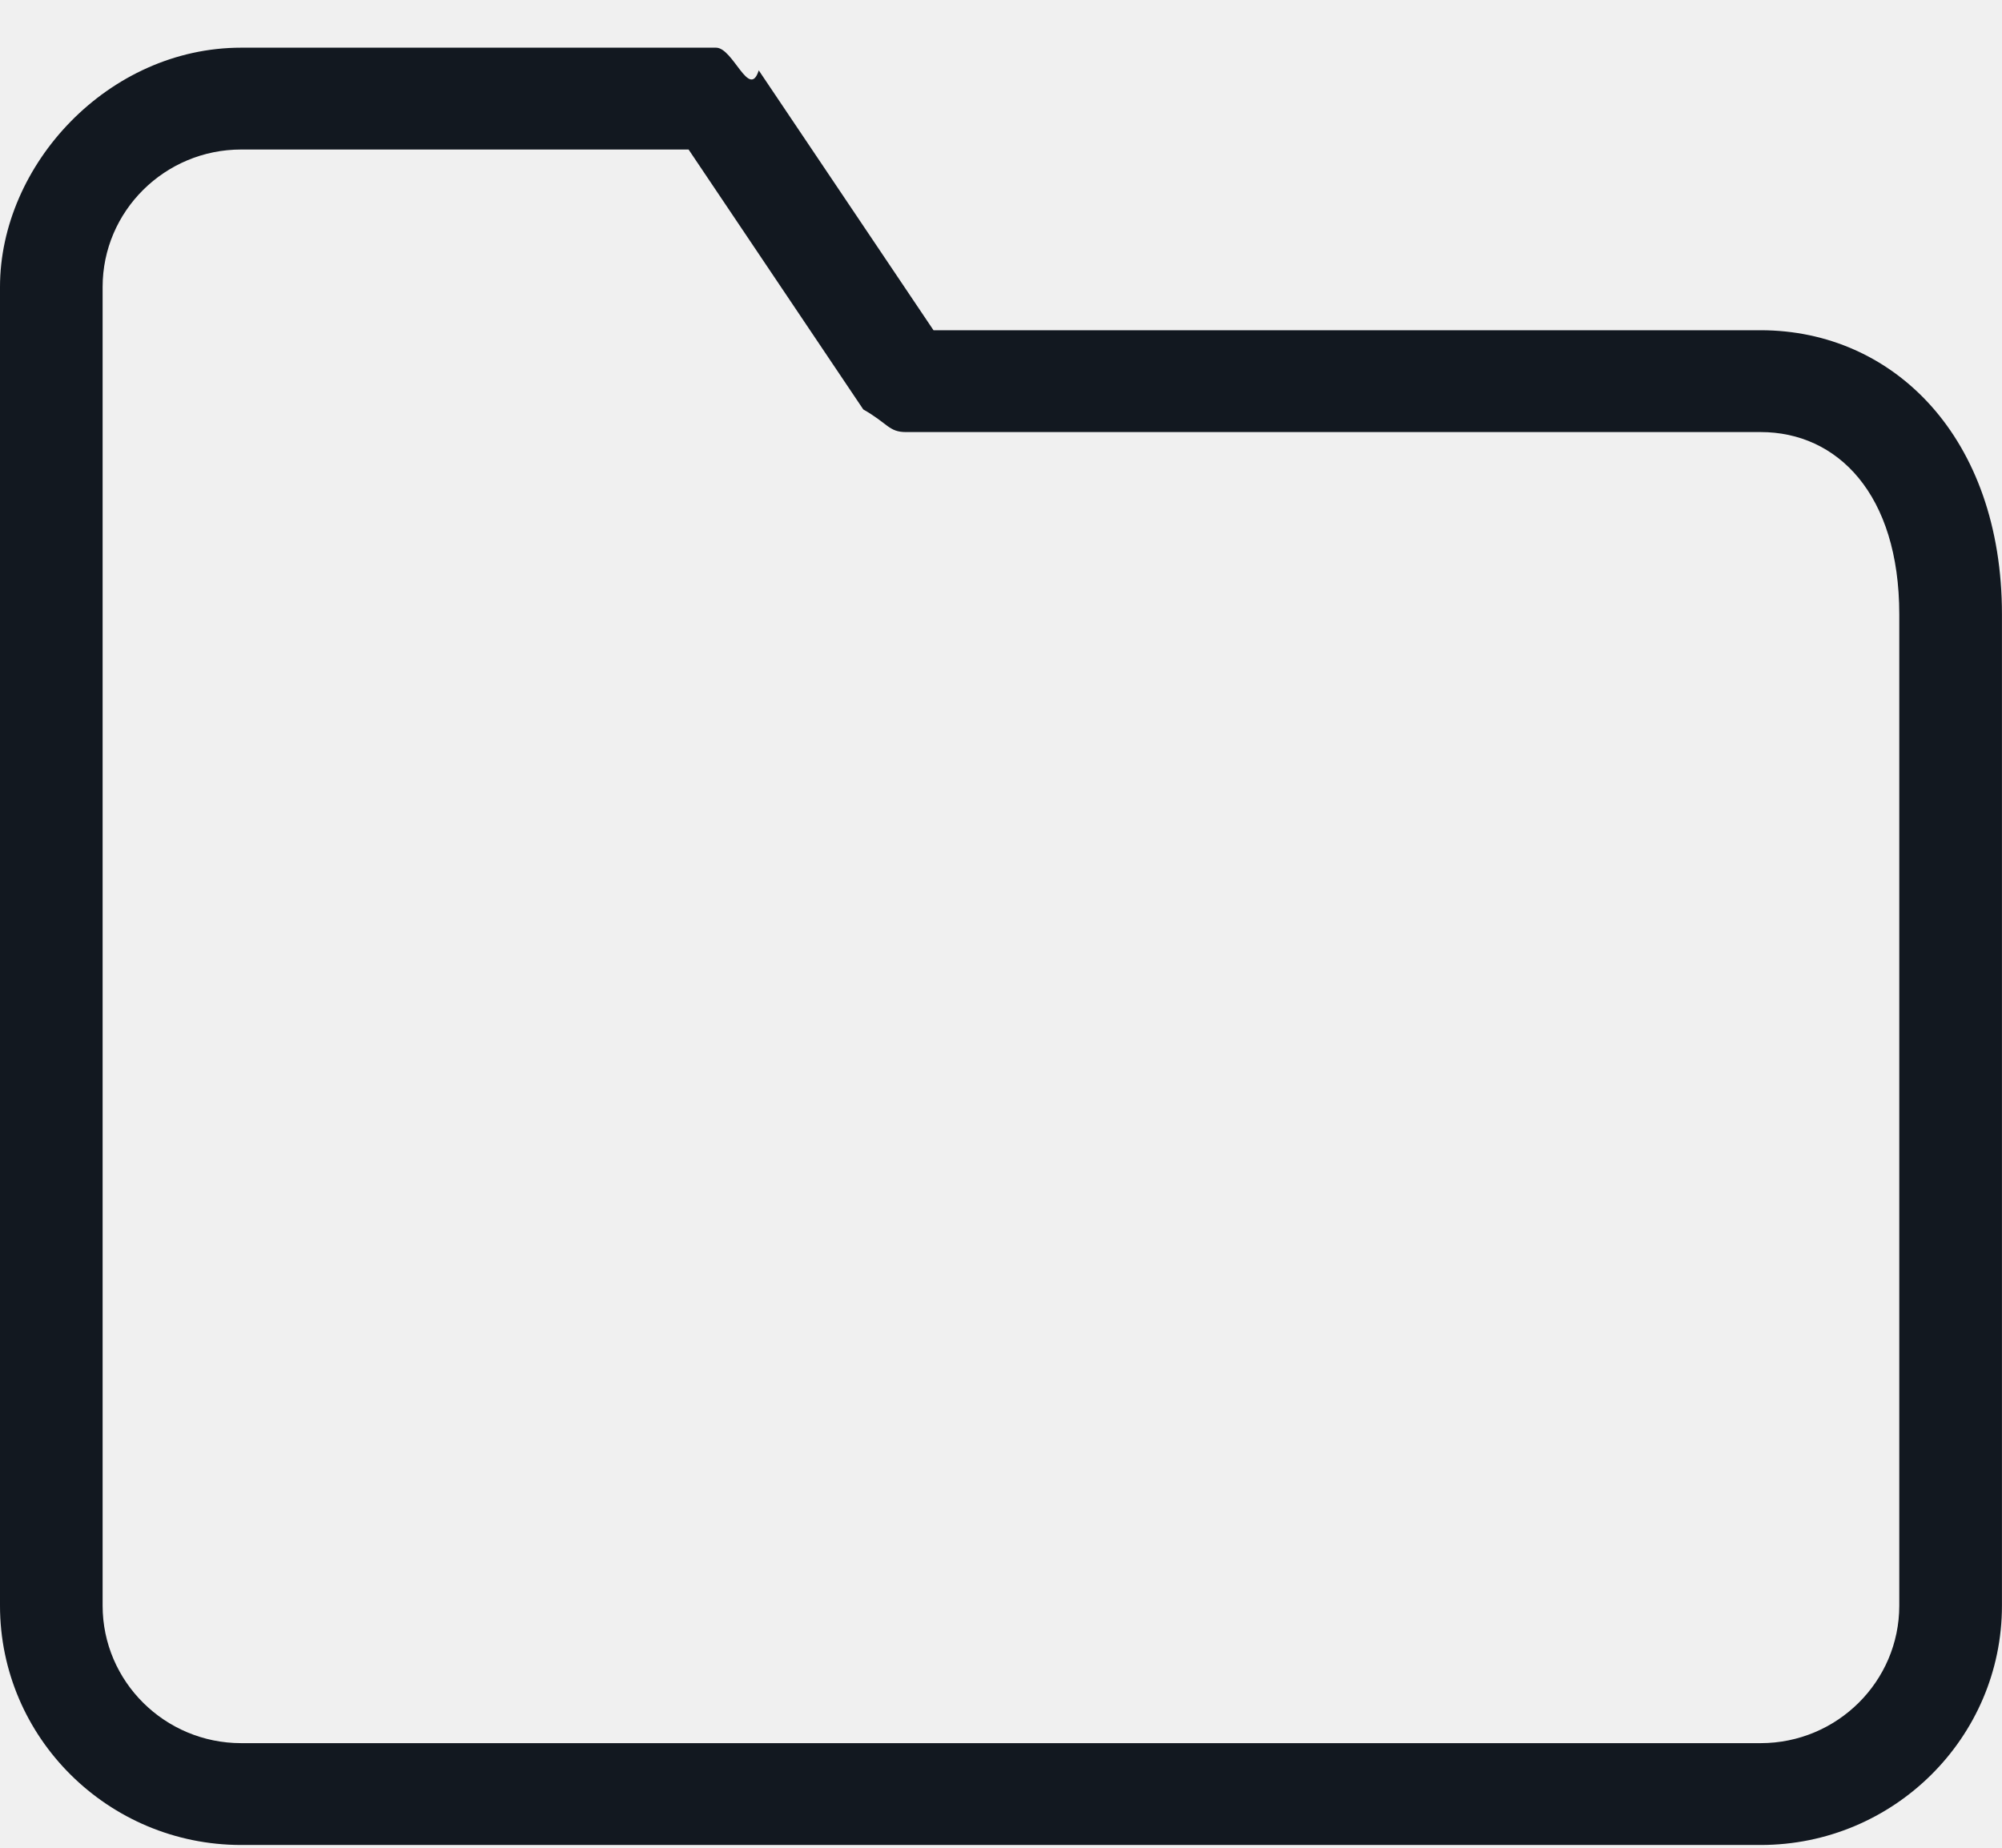
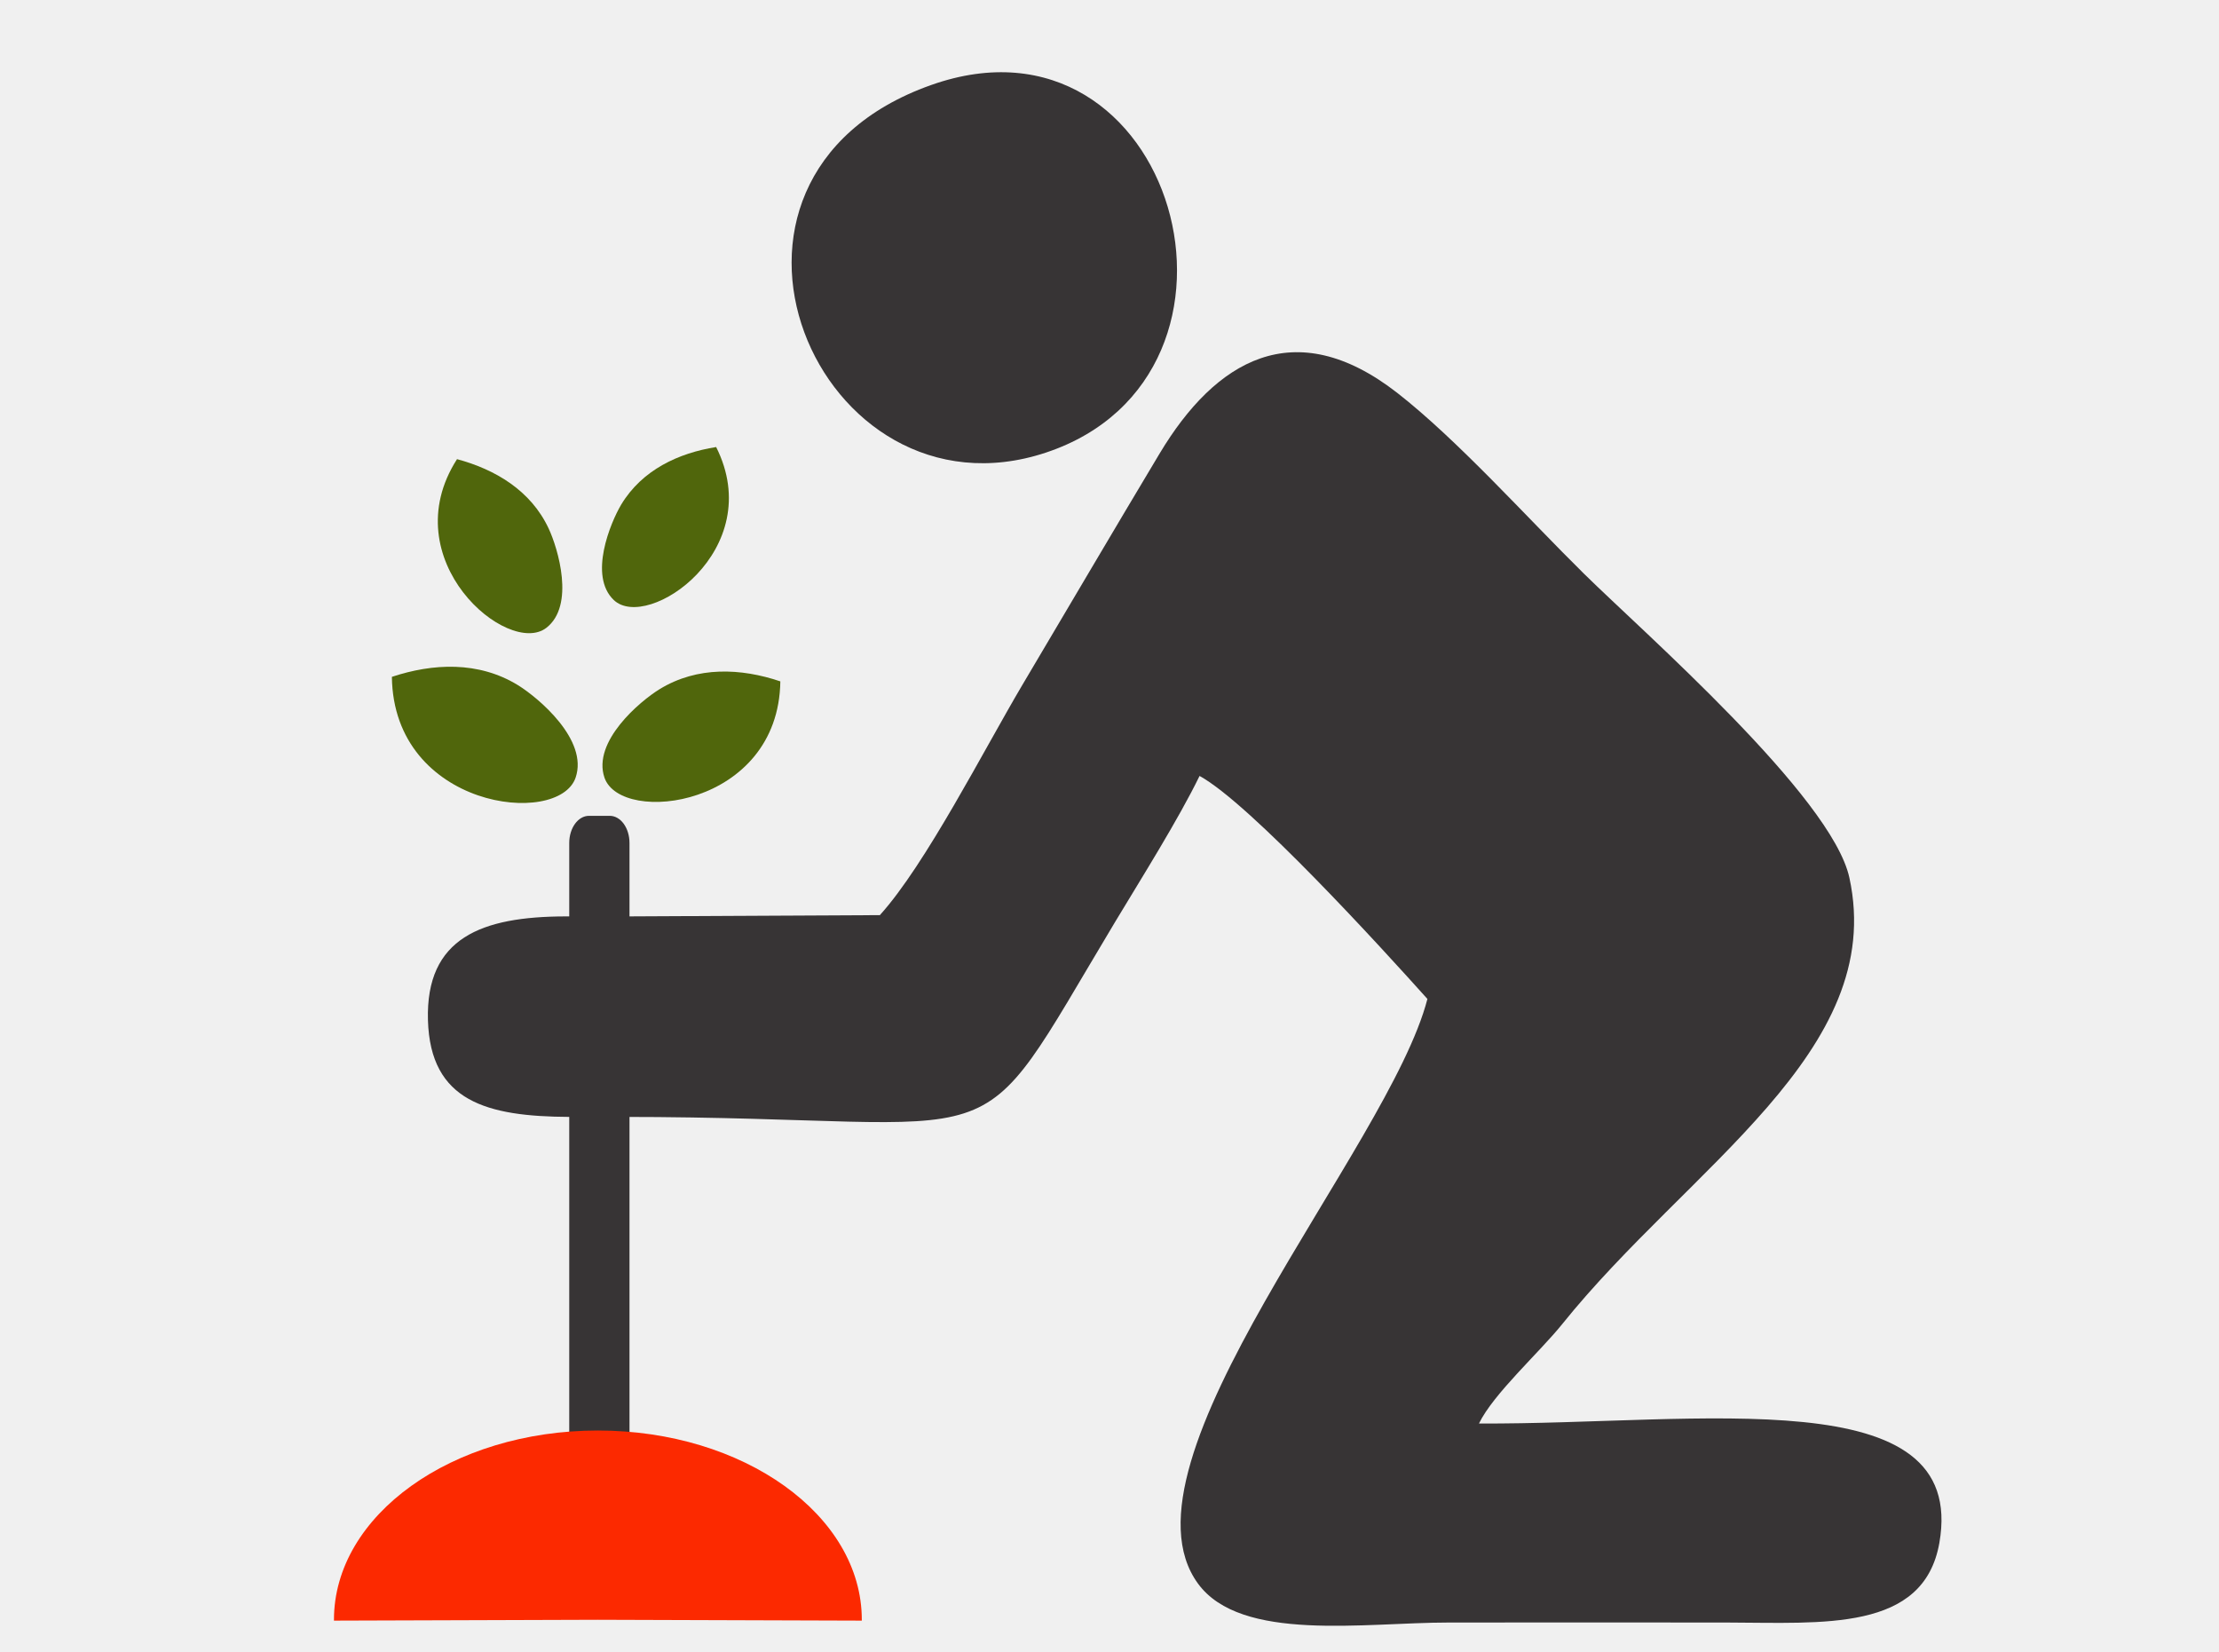
- <svg xmlns="http://www.w3.org/2000/svg" width="39" height="36" viewBox="0 0 39 36" fill="none">
-   <g clip-path="url(#clip0_663_72)">
-     <path fill-rule="evenodd" clip-rule="evenodd" d="M34.299 35.946H4.699C2.108 35.946 0 33.854 0 31.283V5.591C0 3.21 2.108 0.929 4.699 0.929H13.949C14.284 0.929 14.596 1.95 14.781 1.371L18.185 6.434H34.299C36.891 6.434 38.999 8.526 38.999 11.97V31.283C38.999 33.854 36.891 35.946 34.299 35.946ZM4.699 2.913C3.21 2.913 1.999 4.114 1.999 5.591V31.283C1.999 32.76 3.21 33.962 4.699 33.962H34.299C35.788 33.962 36.999 32.76 36.999 31.283V11.97C36.999 9.62 35.788 8.418 34.299 8.418H17.649C17.315 8.418 17.3 8.252 16.817 7.977L13.414 2.913H4.699Z" fill="#121820" />
-   </g>
+ <svg xmlns="http://www.w3.org/2000/svg" xml:space="preserve" width="11.377mm" height="8.467mm" version="1.1" style="shape-rendering:geometricPrecision; text-rendering:geometricPrecision; image-rendering:optimizeQuality; fill-rule:evenodd; clip-rule:evenodd" viewBox="0 0 104.59 77.84">
  <defs>
-     <clipPath id="clip0_663_72">
-       <rect width="39" height="36" fill="white" />
+     <style type="text/css">
+    
+     .fil3 {fill:none}
+     .fil0 {fill:#373435}
+     .fil1 {fill:#50660C}
+     .fil2 {fill:#FC2900}
+    
+   </style>
+     <clipPath id="id0">
+       <path d="M-0 77.84l104.59 0 0 -77.84 -104.59 0 0 77.84z" />
    </clipPath>
  </defs>
+   <g id="Capa_x0020_1">
+     <g>
+   </g>
+     <g style="clip-path:url(#id0)">
+       <g>
+         <path class="fil0" d="M43.88 4.01c-12.4,4.4 -5.33,20.89 5.42,17.32 11.04,-3.68 6.08,-21.4 -5.42,-17.32z" />
+         <path class="fil1" d="M18.47 31.9c0.08,6.2 7.85,7.11 8.66,4.75 0.61,-1.78 -1.75,-3.76 -2.72,-4.36 -1.86,-1.14 -4.01,-1.03 -5.94,-0.39z" />
+         <circle class="fil0" cx="46.4" cy="12.62" r="8.76" />
+         <rect class="fil0" x="26.83" y="38.45" width="2.84" height="30.88" rx="0.93" ry="1.28" />
+         <path class="fil2" d="M28.18 76.34l12.44 0.04c0,-0.01 0,-0.03 0,-0.04 0,-4.93 -5.57,-8.92 -12.44,-8.92 -6.87,0 -12.44,3.99 -12.44,8.92 0,0.01 0,0.03 0,0.04l12.44 -0.04z" />
+         <path class="fil1" d="M21.54 21.64c-3.04,4.75 2.41,9.34 4.21,7.95 1.36,-1.05 0.55,-3.74 0.11,-4.68 -0.84,-1.8 -2.53,-2.79 -4.32,-3.27z" />
+         <path class="fil1" d="M36.78 32.11c-0.08,5.93 -7.51,6.8 -8.29,4.54 -0.58,-1.7 1.67,-3.6 2.6,-4.17 1.78,-1.09 3.84,-0.99 5.68,-0.37z" />
+         <path class="fil1" d="M33.75 21.06c2.45,4.86 -3.23,8.73 -4.82,7.22 -1.2,-1.14 -0.16,-3.64 0.35,-4.5 0.99,-1.64 2.71,-2.43 4.47,-2.71z" />
+         <path class="fil0" d="M41.48 43.13l-11.94 0.06 -2.9 0c-3.93,0.01 -6.58,1 -6.47,4.89 0.11,3.84 2.79,4.54 6.66,4.56l2.42 0c19.17,0 16.23,2.61 23.31,-9.19 1.27,-2.11 2.97,-4.81 3.98,-6.88 2.39,1.31 8.57,8.09 10.74,10.51 -1.81,7.02 -15.02,21.82 -10.81,27.56 2.03,2.77 7.83,1.83 11.8,1.83 4.38,0 8.75,-0.01 13.13,0 4.53,0.01 9.27,0.44 10.01,-3.75 1.36,-7.74 -11.26,-5.58 -21.7,-5.63 0.68,-1.4 2.84,-3.34 3.92,-4.68 5.96,-7.42 15.32,-12.85 13.54,-21.04 -0.83,-3.83 -9.71,-11.57 -12.51,-14.33 -2.71,-2.67 -5.95,-6.3 -8.81,-8.53 -4.85,-3.77 -8.57,-1.51 -11.19,2.86 -2.21,3.69 -4.26,7.18 -6.46,10.89 -1.83,3.09 -4.57,8.48 -6.72,10.86z" />
+       </g>
+     </g>
+     <polygon class="fil3" points="-0,77.84 104.59,77.84 104.59,0 -0,0 " />
+   </g>
</svg>
